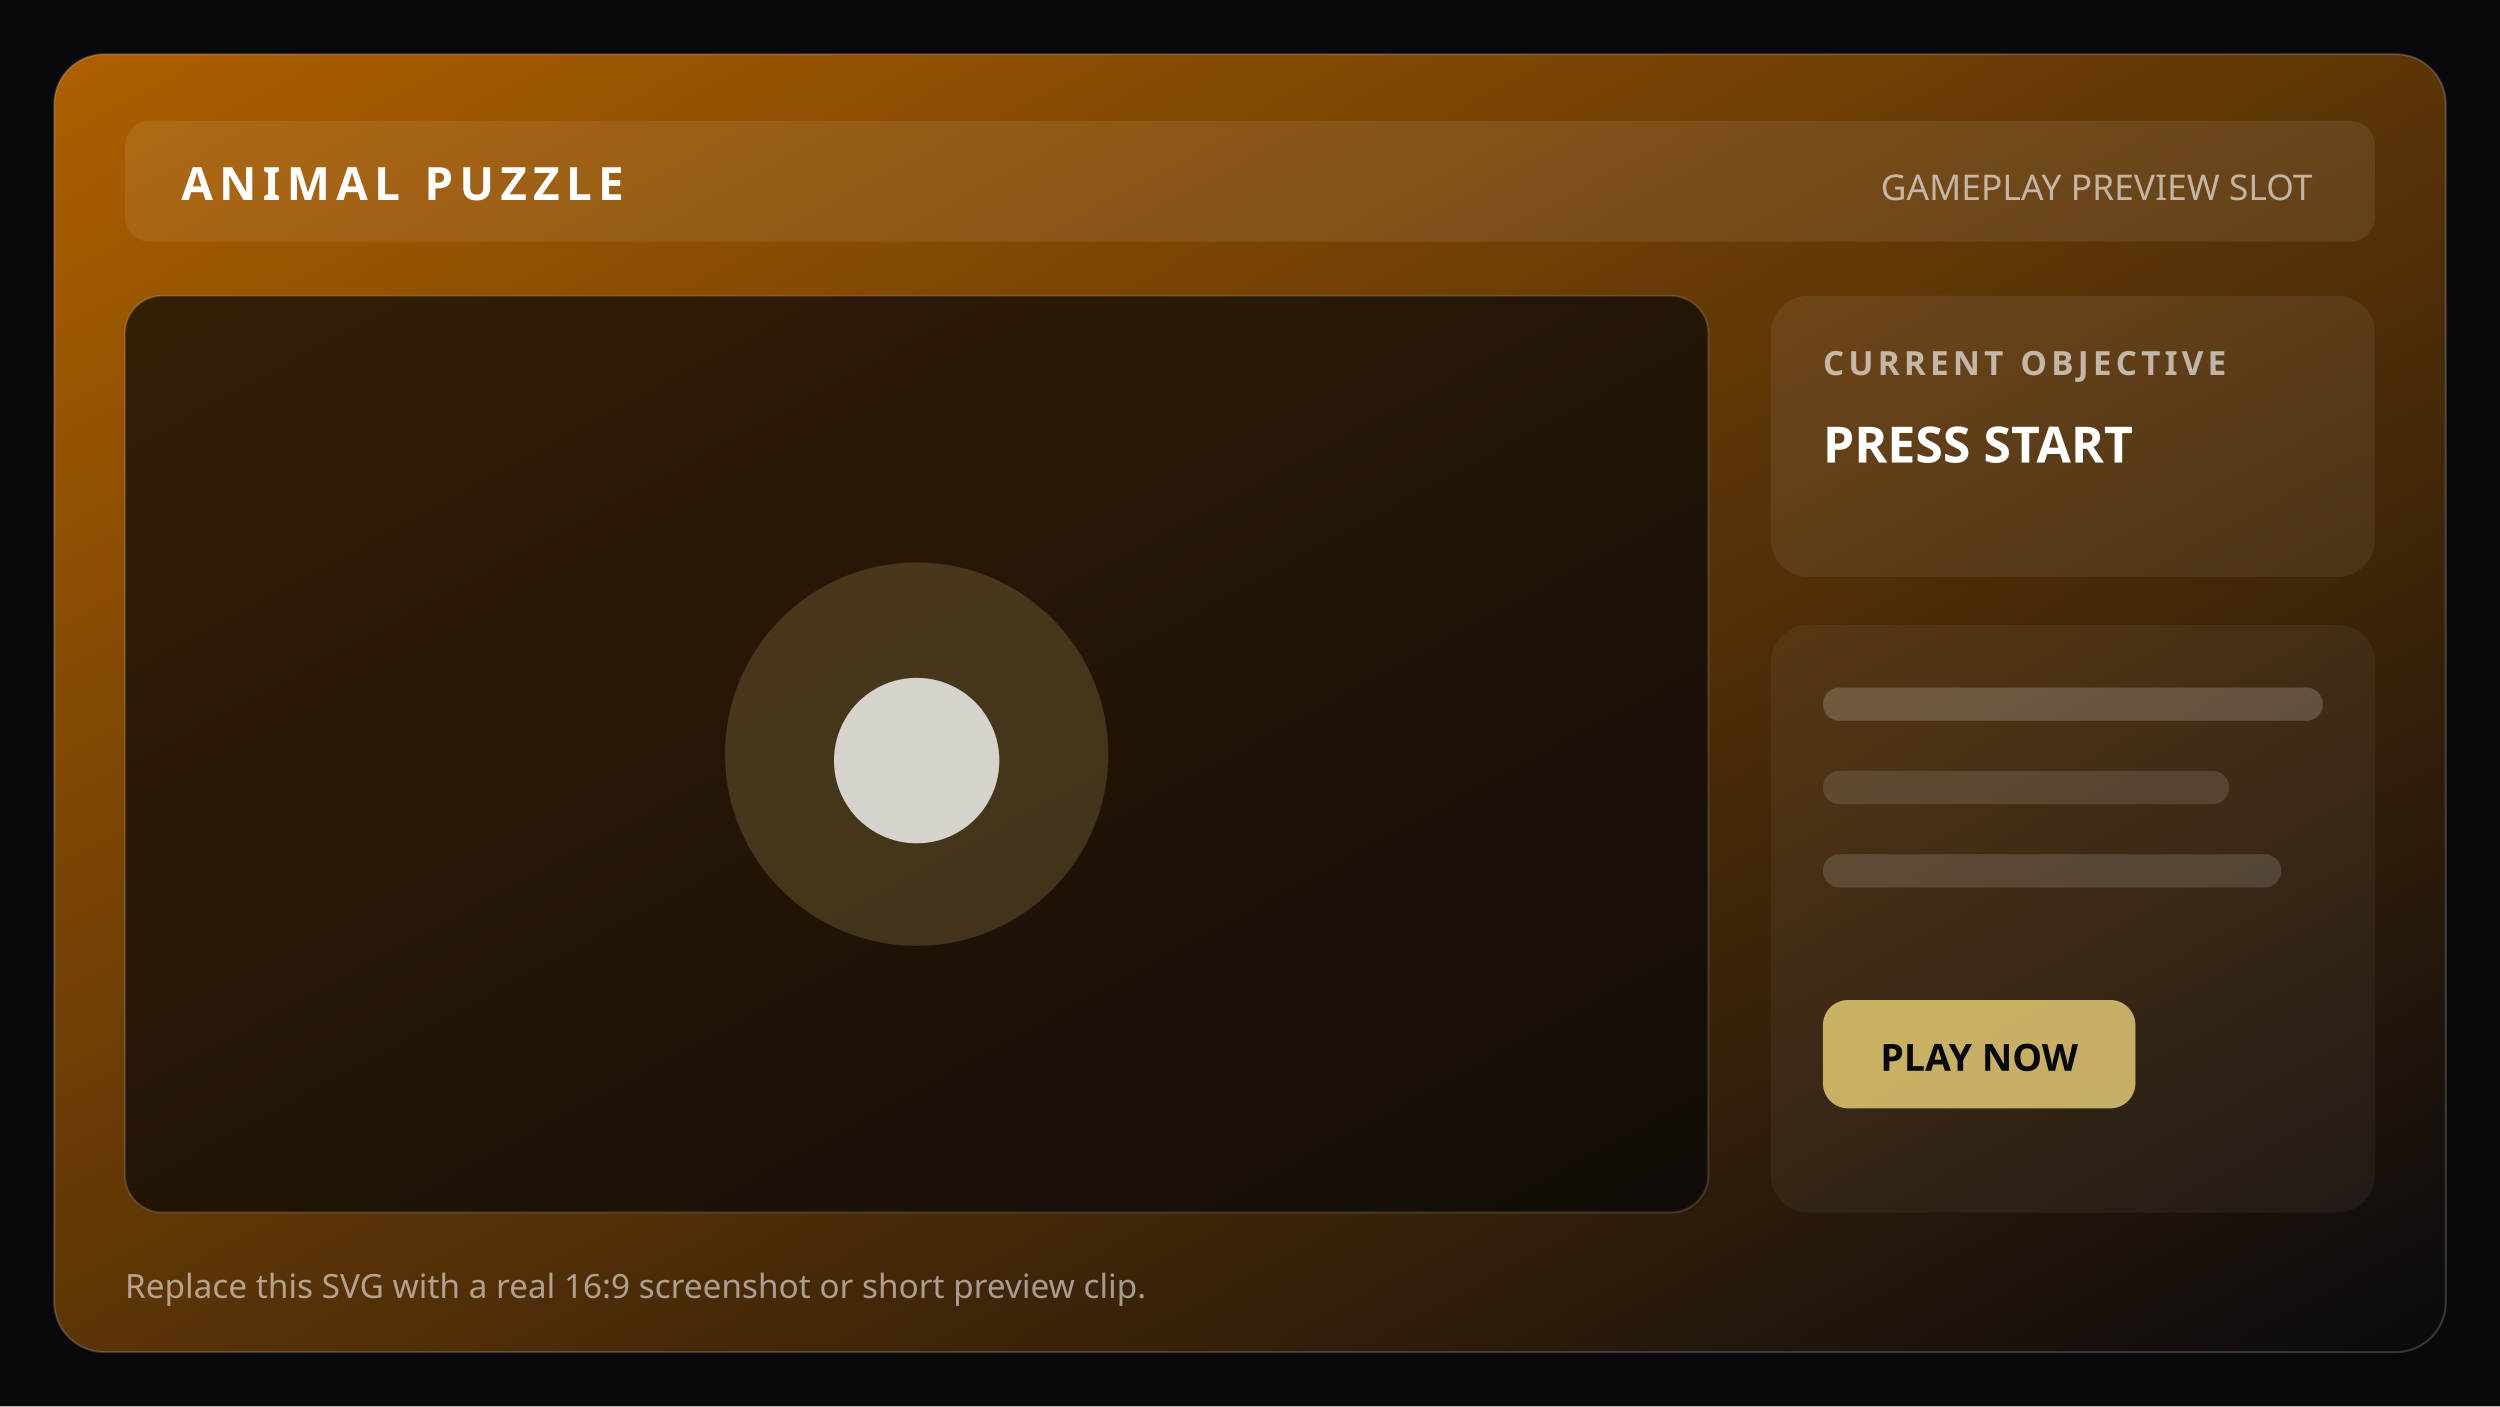
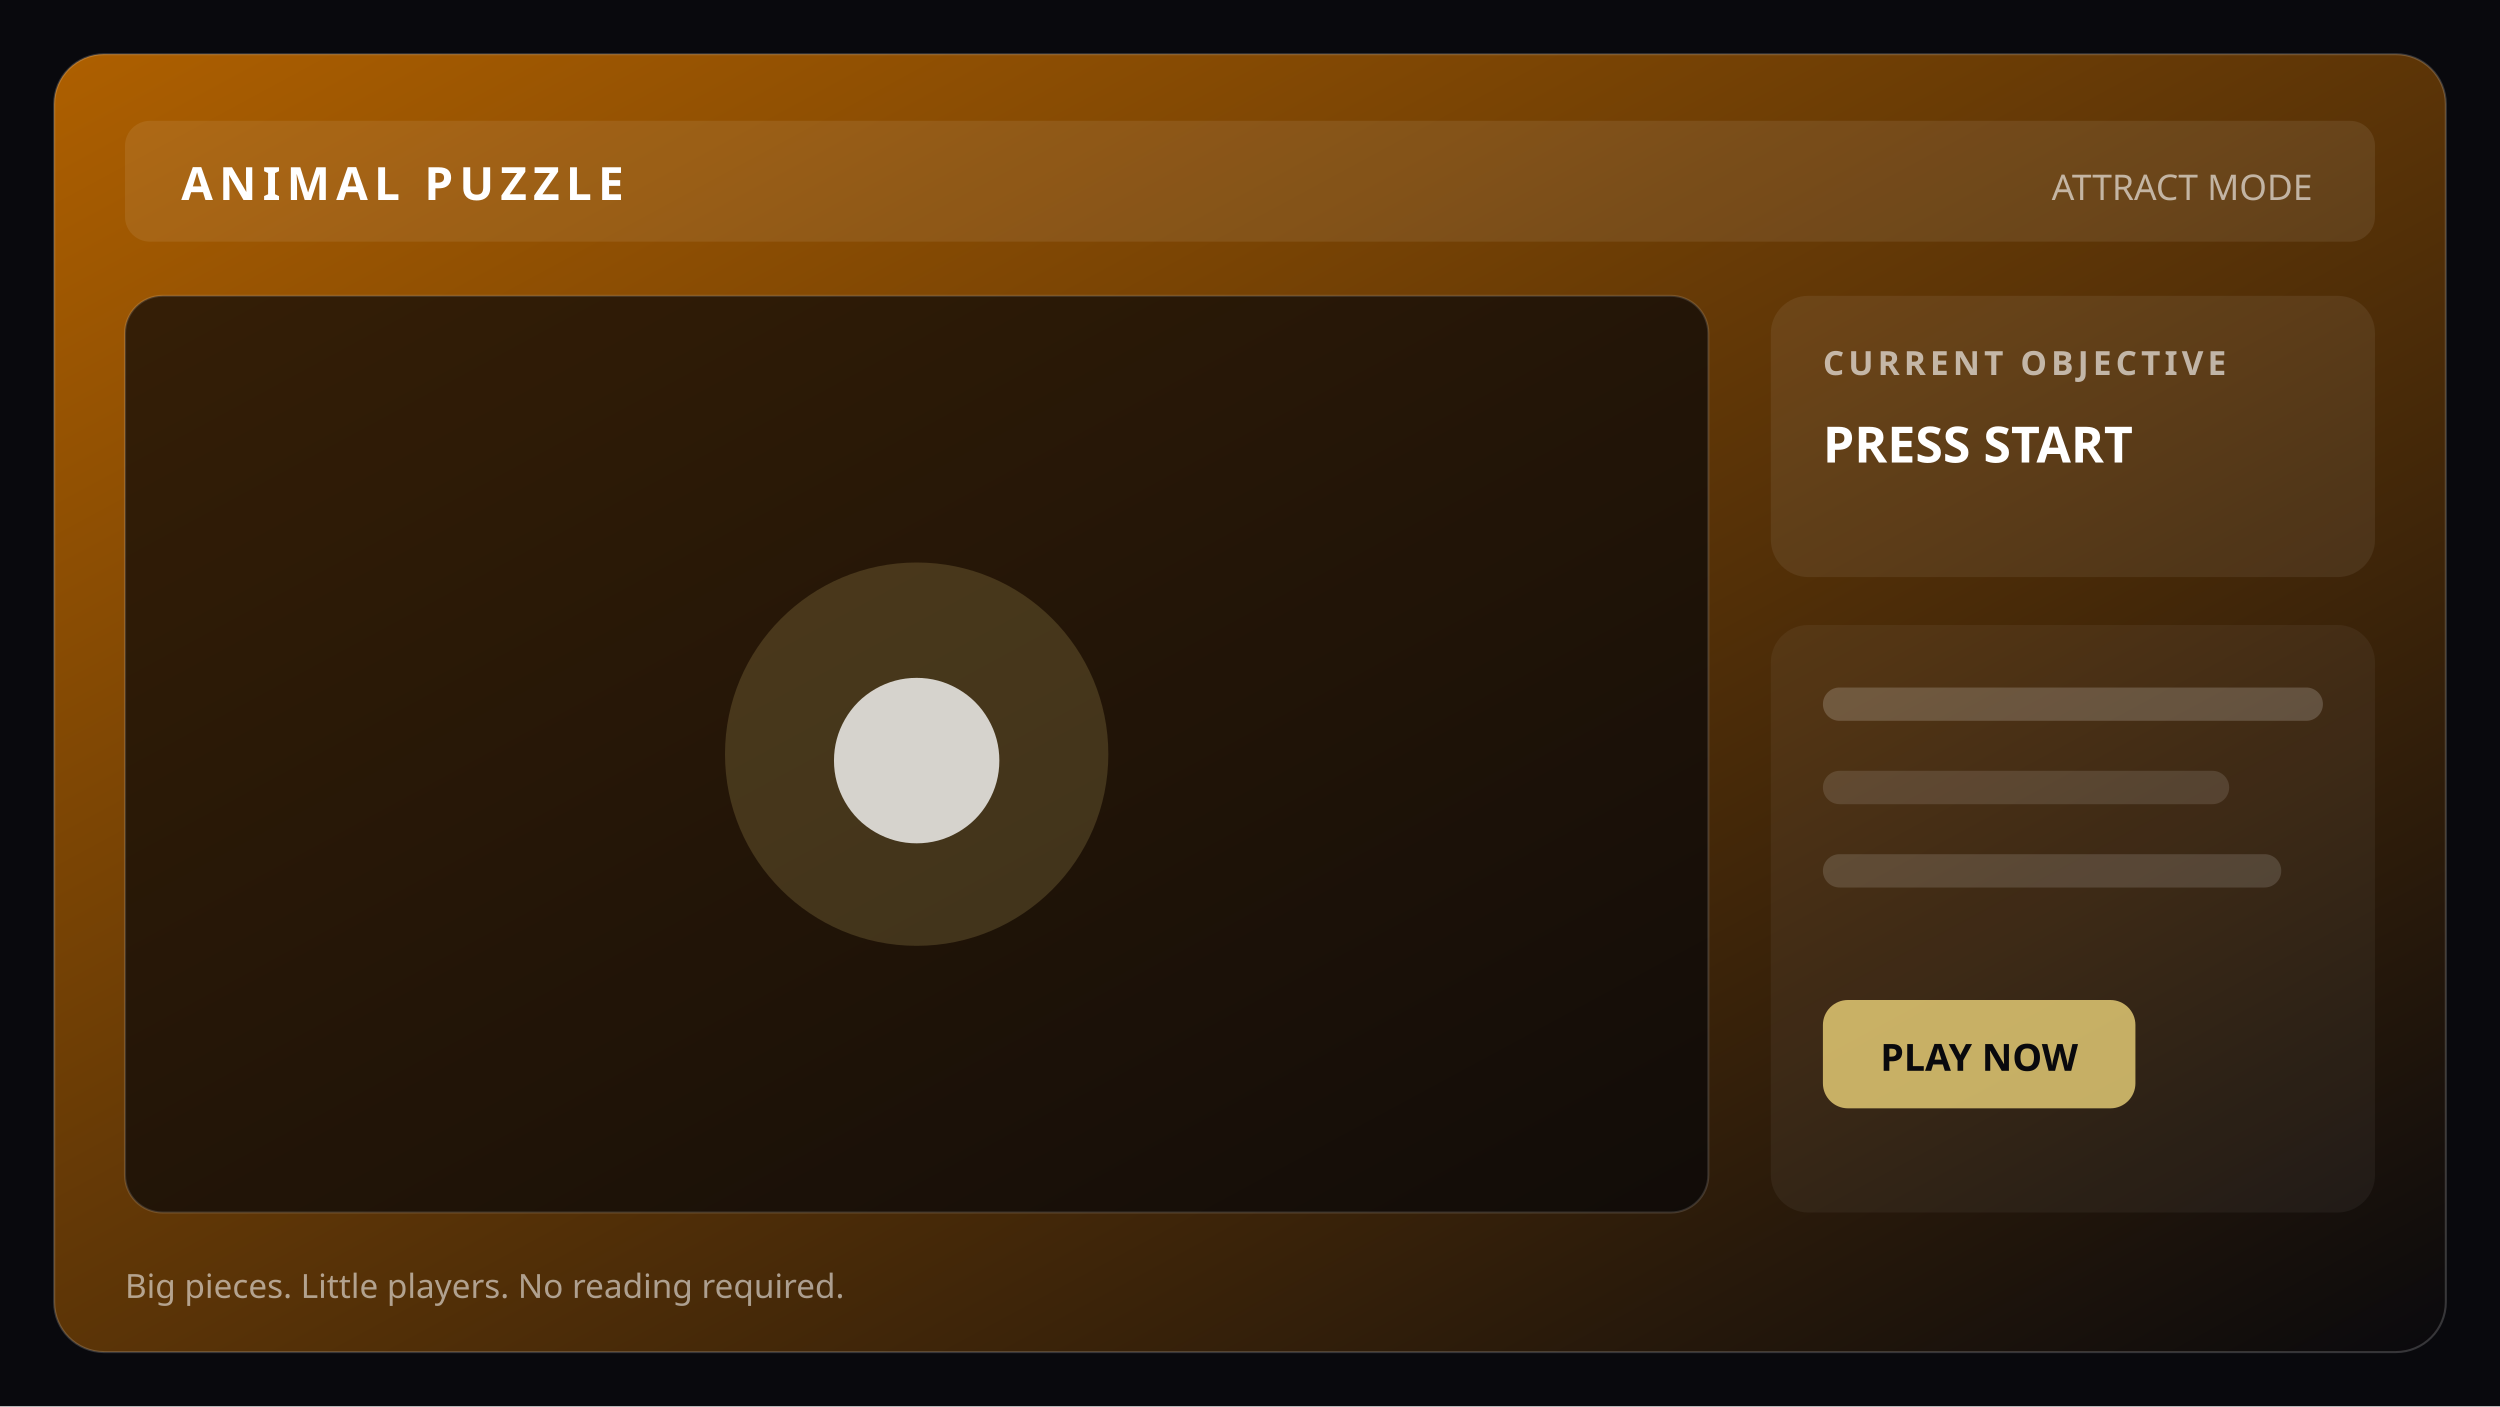
<svg xmlns="http://www.w3.org/2000/svg" viewBox="0 0 1200 675" role="img" aria-labelledby="t d">
  <defs>
    <linearGradient id="g" x1="0" y1="0" x2="1" y2="1">
      <stop stop-color="#af6000" />
      <stop offset="1" stop-color="#09090d" />
    </linearGradient>
  </defs>
  <rect width="1200" height="675" fill="#09090d" />
  <rect x="26" y="26" width="1148" height="623" rx="24" fill="url(#g)" stroke="white" stroke-opacity=".18" />
  <rect x="60" y="58" width="1080" height="58" rx="12" fill="white" fill-opacity=".08" />
  <text x="87" y="96" font-family="system-ui" font-size="22" font-weight="900" letter-spacing="3" fill="white">ANIMAL PUZZLE</text>
-   <text x="1110" y="96" text-anchor="end" font-family="system-ui" font-size="17" fill="white" fill-opacity=".6">GAMEPLAY PREVIEW SLOT</text>
+   <text x="1110" y="96" text-anchor="end" font-family="system-ui" font-size="17" fill="white" fill-opacity=".6">ATTRACT MODE</text>
  <rect x="60" y="142" width="760" height="440" rx="18" fill="#050508" fill-opacity=".68" stroke="white" stroke-opacity=".14" />
  <circle cx="440" cy="362" r="92" fill="#ffe584" fill-opacity=".16" />
  <text x="440" y="392" text-anchor="middle" font-family="system-ui" font-size="104" font-weight="1000" fill="white" fill-opacity=".78">●</text>
  <rect x="850" y="142" width="290" height="135" rx="18" fill="white" fill-opacity=".07" />
  <text x="875" y="180" font-family="system-ui" font-size="16" letter-spacing="2" font-weight="800" fill="white" fill-opacity=".62">CURRENT OBJECTIVE</text>
  <text x="875" y="222" font-family="system-ui" font-size="24" font-weight="900" fill="white">PRESS START</text>
  <rect x="850" y="300" width="290" height="282" rx="18" fill="white" fill-opacity=".05" />
  <rect x="875" y="330" width="240" height="16" rx="8" fill="white" fill-opacity=".18" />
  <rect x="875" y="370" width="195" height="16" rx="8" fill="white" fill-opacity=".12" />
  <rect x="875" y="410" width="220" height="16" rx="8" fill="white" fill-opacity=".14" />
  <rect x="875" y="480" width="150" height="52" rx="12" fill="#ffe584" fill-opacity=".72" />
  <text x="950" y="514" text-anchor="middle" font-family="system-ui" font-size="18" font-weight="900" fill="#09090d">PLAY NOW</text>
-   <text x="60" y="623" font-family="system-ui" font-size="16" fill="white" fill-opacity=".55">Replace this SVG with a real 16:9 screenshot or short preview clip.</text>
+   <text x="60" y="623" font-family="system-ui" font-size="16" fill="white" fill-opacity=".55">Big pieces. Little players. No reading required.</text>
</svg>
